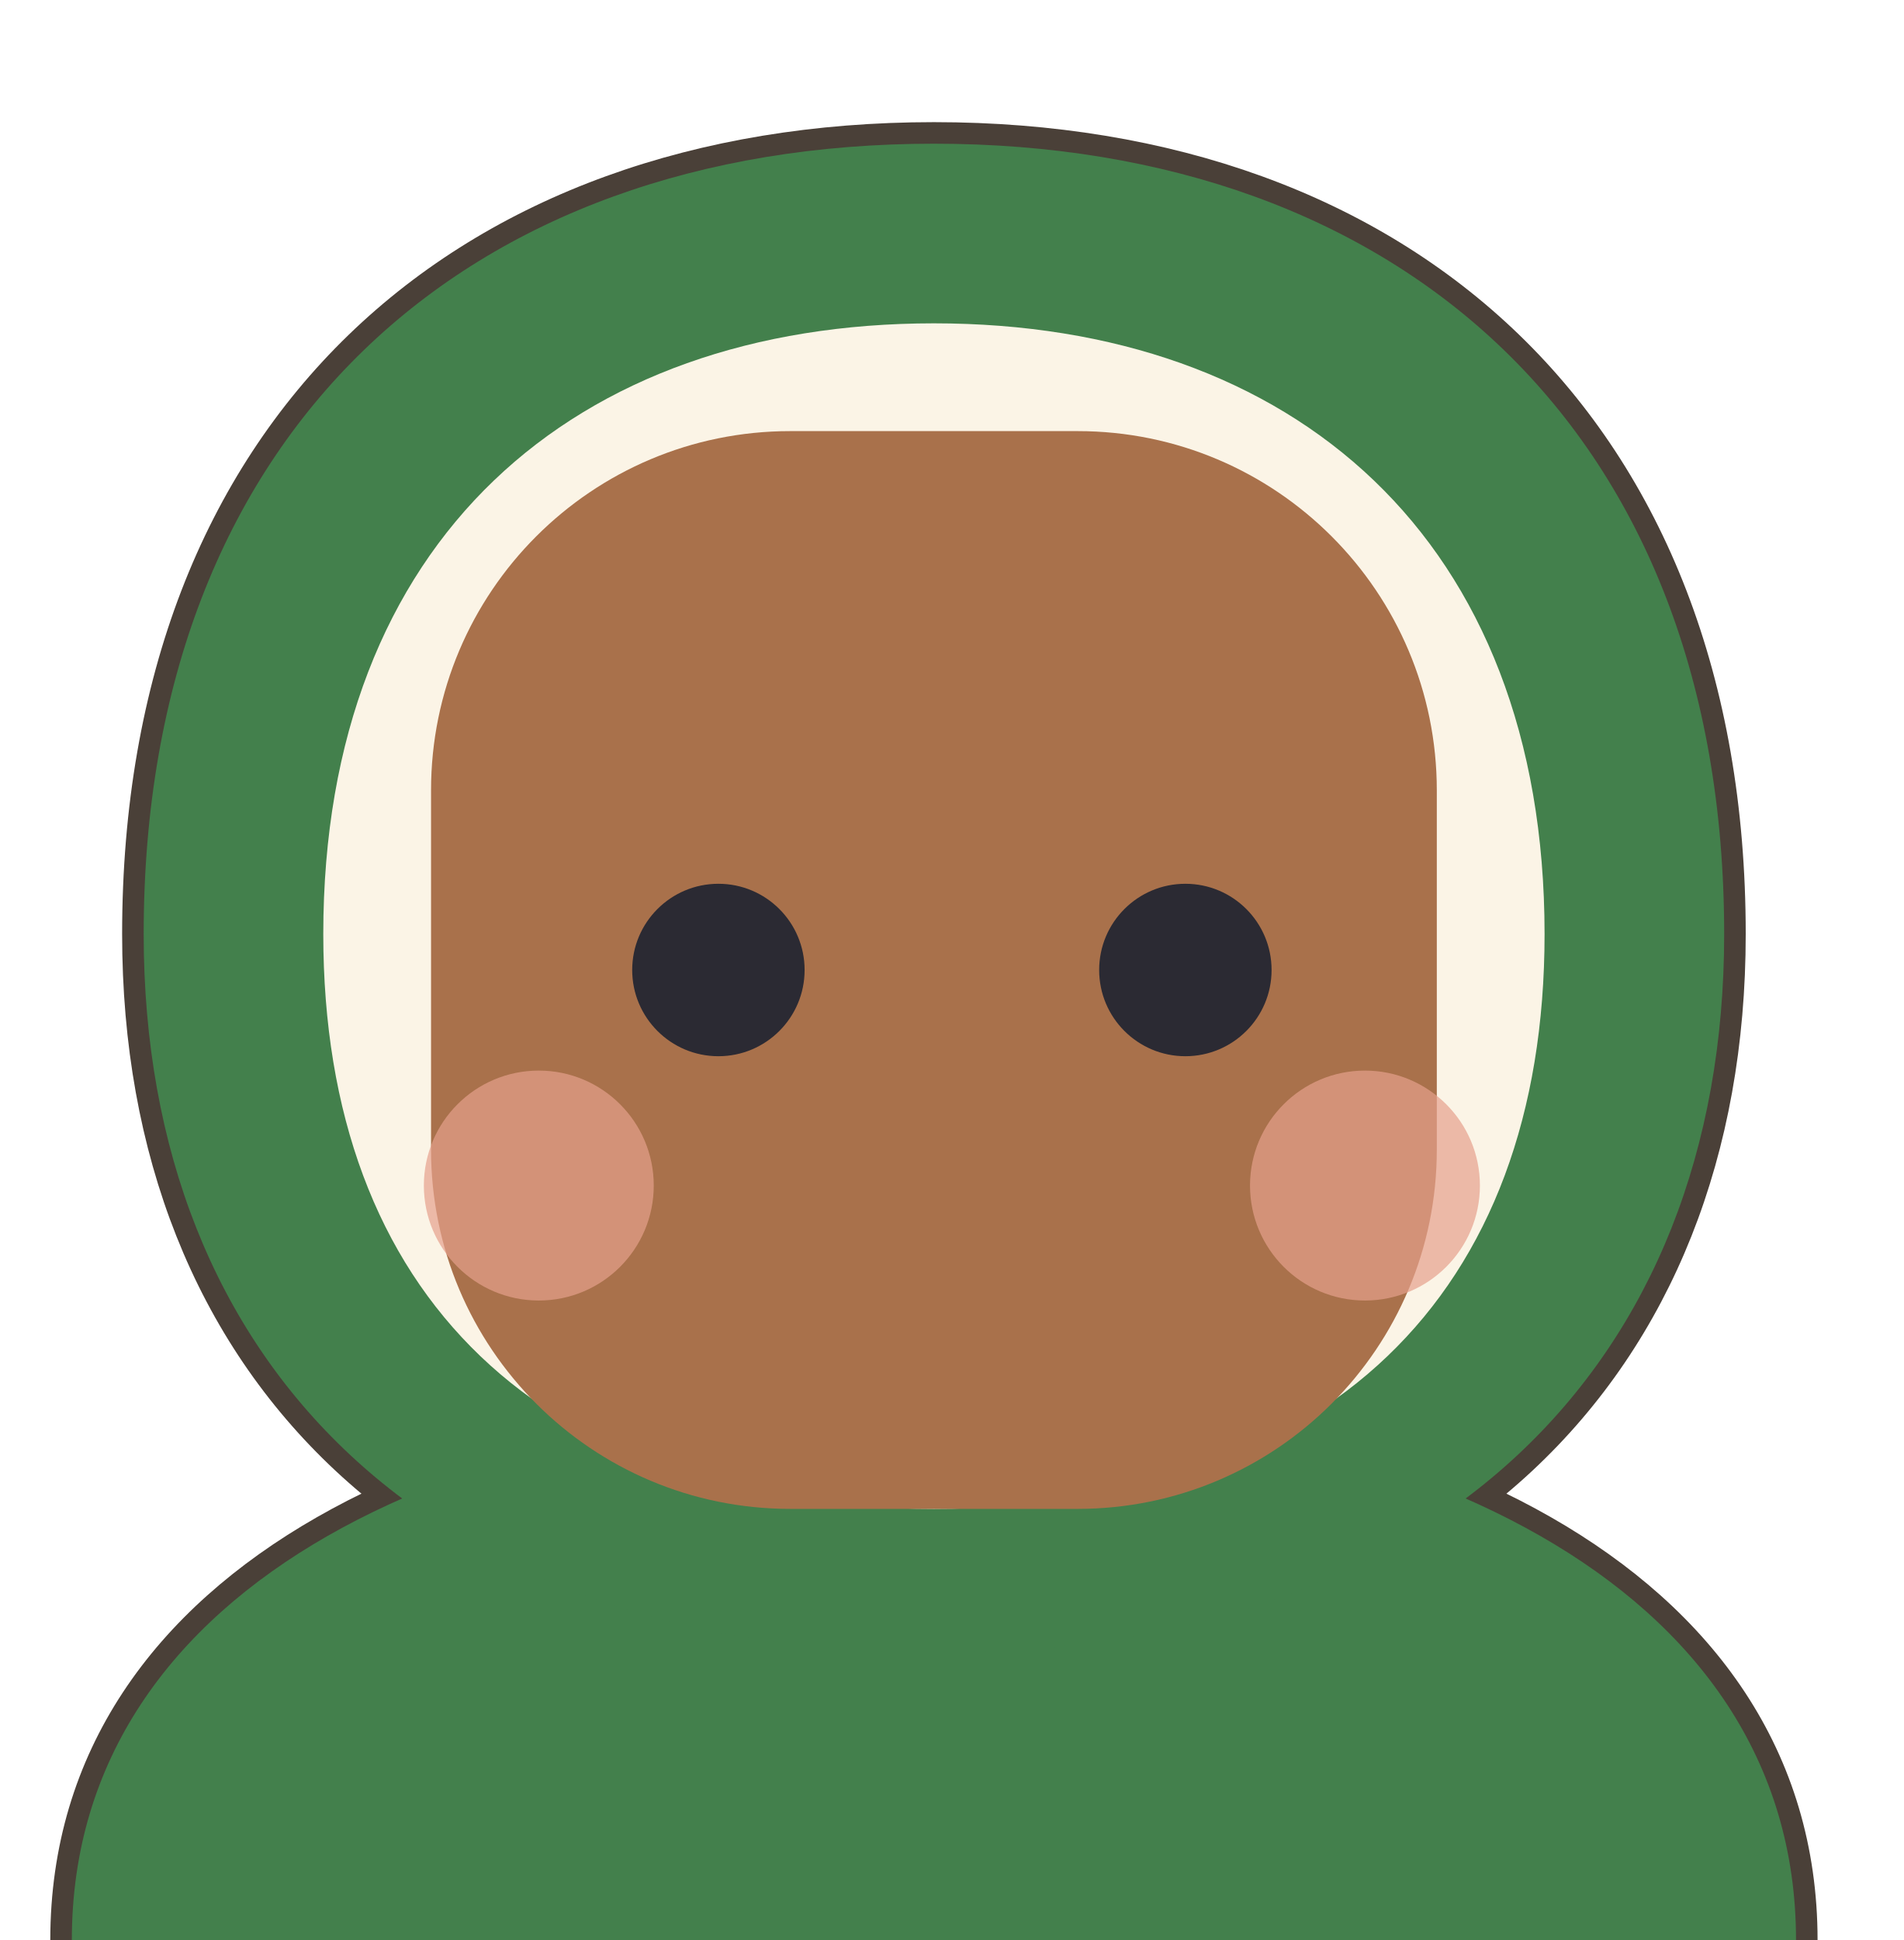
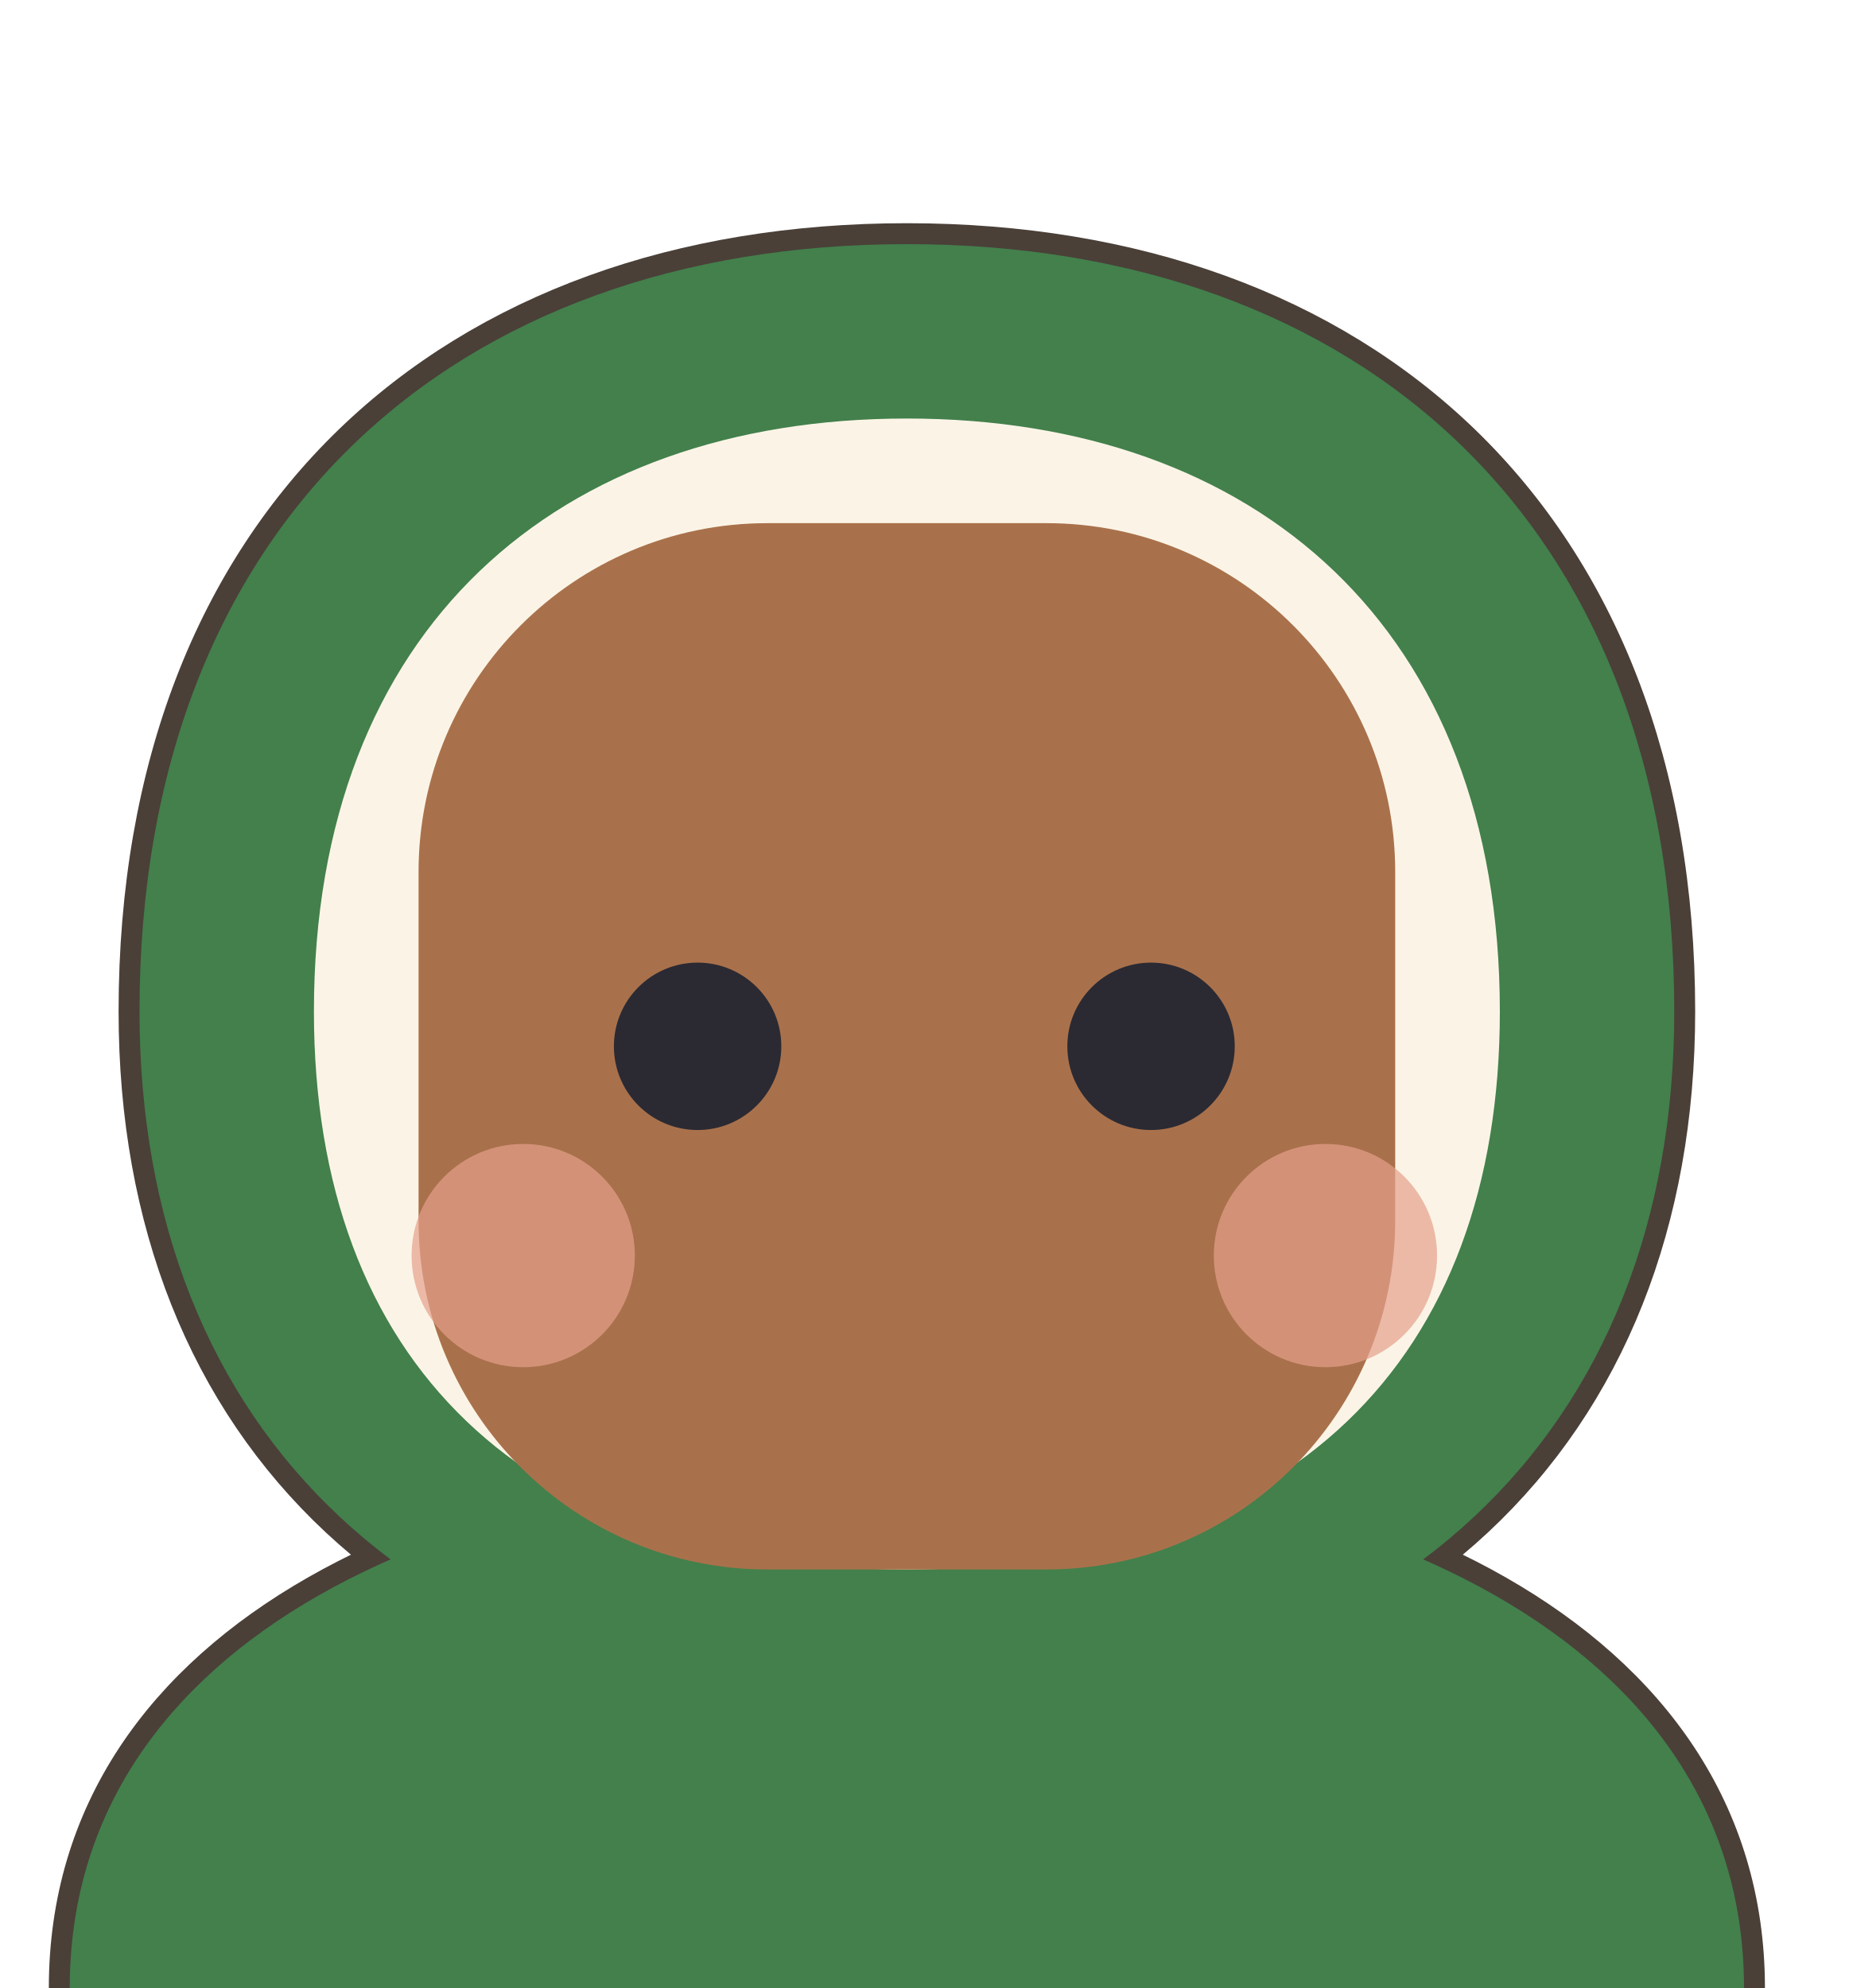
- <svg xmlns="http://www.w3.org/2000/svg" width="159" height="162" viewBox="4 0 53 54">
+ <svg xmlns="http://www.w3.org/2000/svg" width="159" height="171" viewBox="4 -3 53 57">
  <g id="paperscrape-outline" fill="#4a4038" stroke="#4a4038" stroke-width="1.2" stroke-linejoin="round" stroke-linecap="round">
    <path d="M6 54 C6 44 17 39 30 39 C43 39 54 44 54 54 Z" />
    <path d="M8 26 C8 12 17 4 30 4 C43 4 52 12 52 26 C52 38 44 46 30 46 C16 46 8 38 8 26 Z" />
    <path d="M13 26 C13 15 20 9 30 9 C40 9 47 15 47 26 C47 36 41 42 30 42 C19 42 13 36 13 26 Z" />
    <rect x="16" y="12" width="28" height="30" rx="10" />
    <circle cx="24" cy="27" r="2.4" />
    <circle cx="37" cy="27" r="2.4" />
    <circle cx="19" cy="33" r="3.2" />
    <circle cx="42" cy="33" r="3.2" />
  </g>
  <path d="M6 54 C6 44 17 39 30 39 C43 39 54 44 54 54 Z" fill="#43804C" />
  <path d="M8 26 C8 12 17 4 30 4 C43 4 52 12 52 26 C52 38 44 46 30 46 C16 46 8 38 8 26 Z" fill="#43804C" />
  <path d="M13 26 C13 15 20 9 30 9 C40 9 47 15 47 26 C47 36 41 42 30 42 C19 42 13 36 13 26 Z" fill="#FBF4E6" />
  <rect x="16" y="12" width="28" height="30" rx="10" fill="#A9714B" />
  <circle cx="24" cy="27" r="2.4" fill="#2B2A33" />
  <circle cx="37" cy="27" r="2.4" fill="#2B2A33" />
  <circle cx="19" cy="33" r="3.2" fill="#E6A08C" opacity="0.7" />
  <circle cx="42" cy="33" r="3.2" fill="#E6A08C" opacity="0.7" />
</svg>
